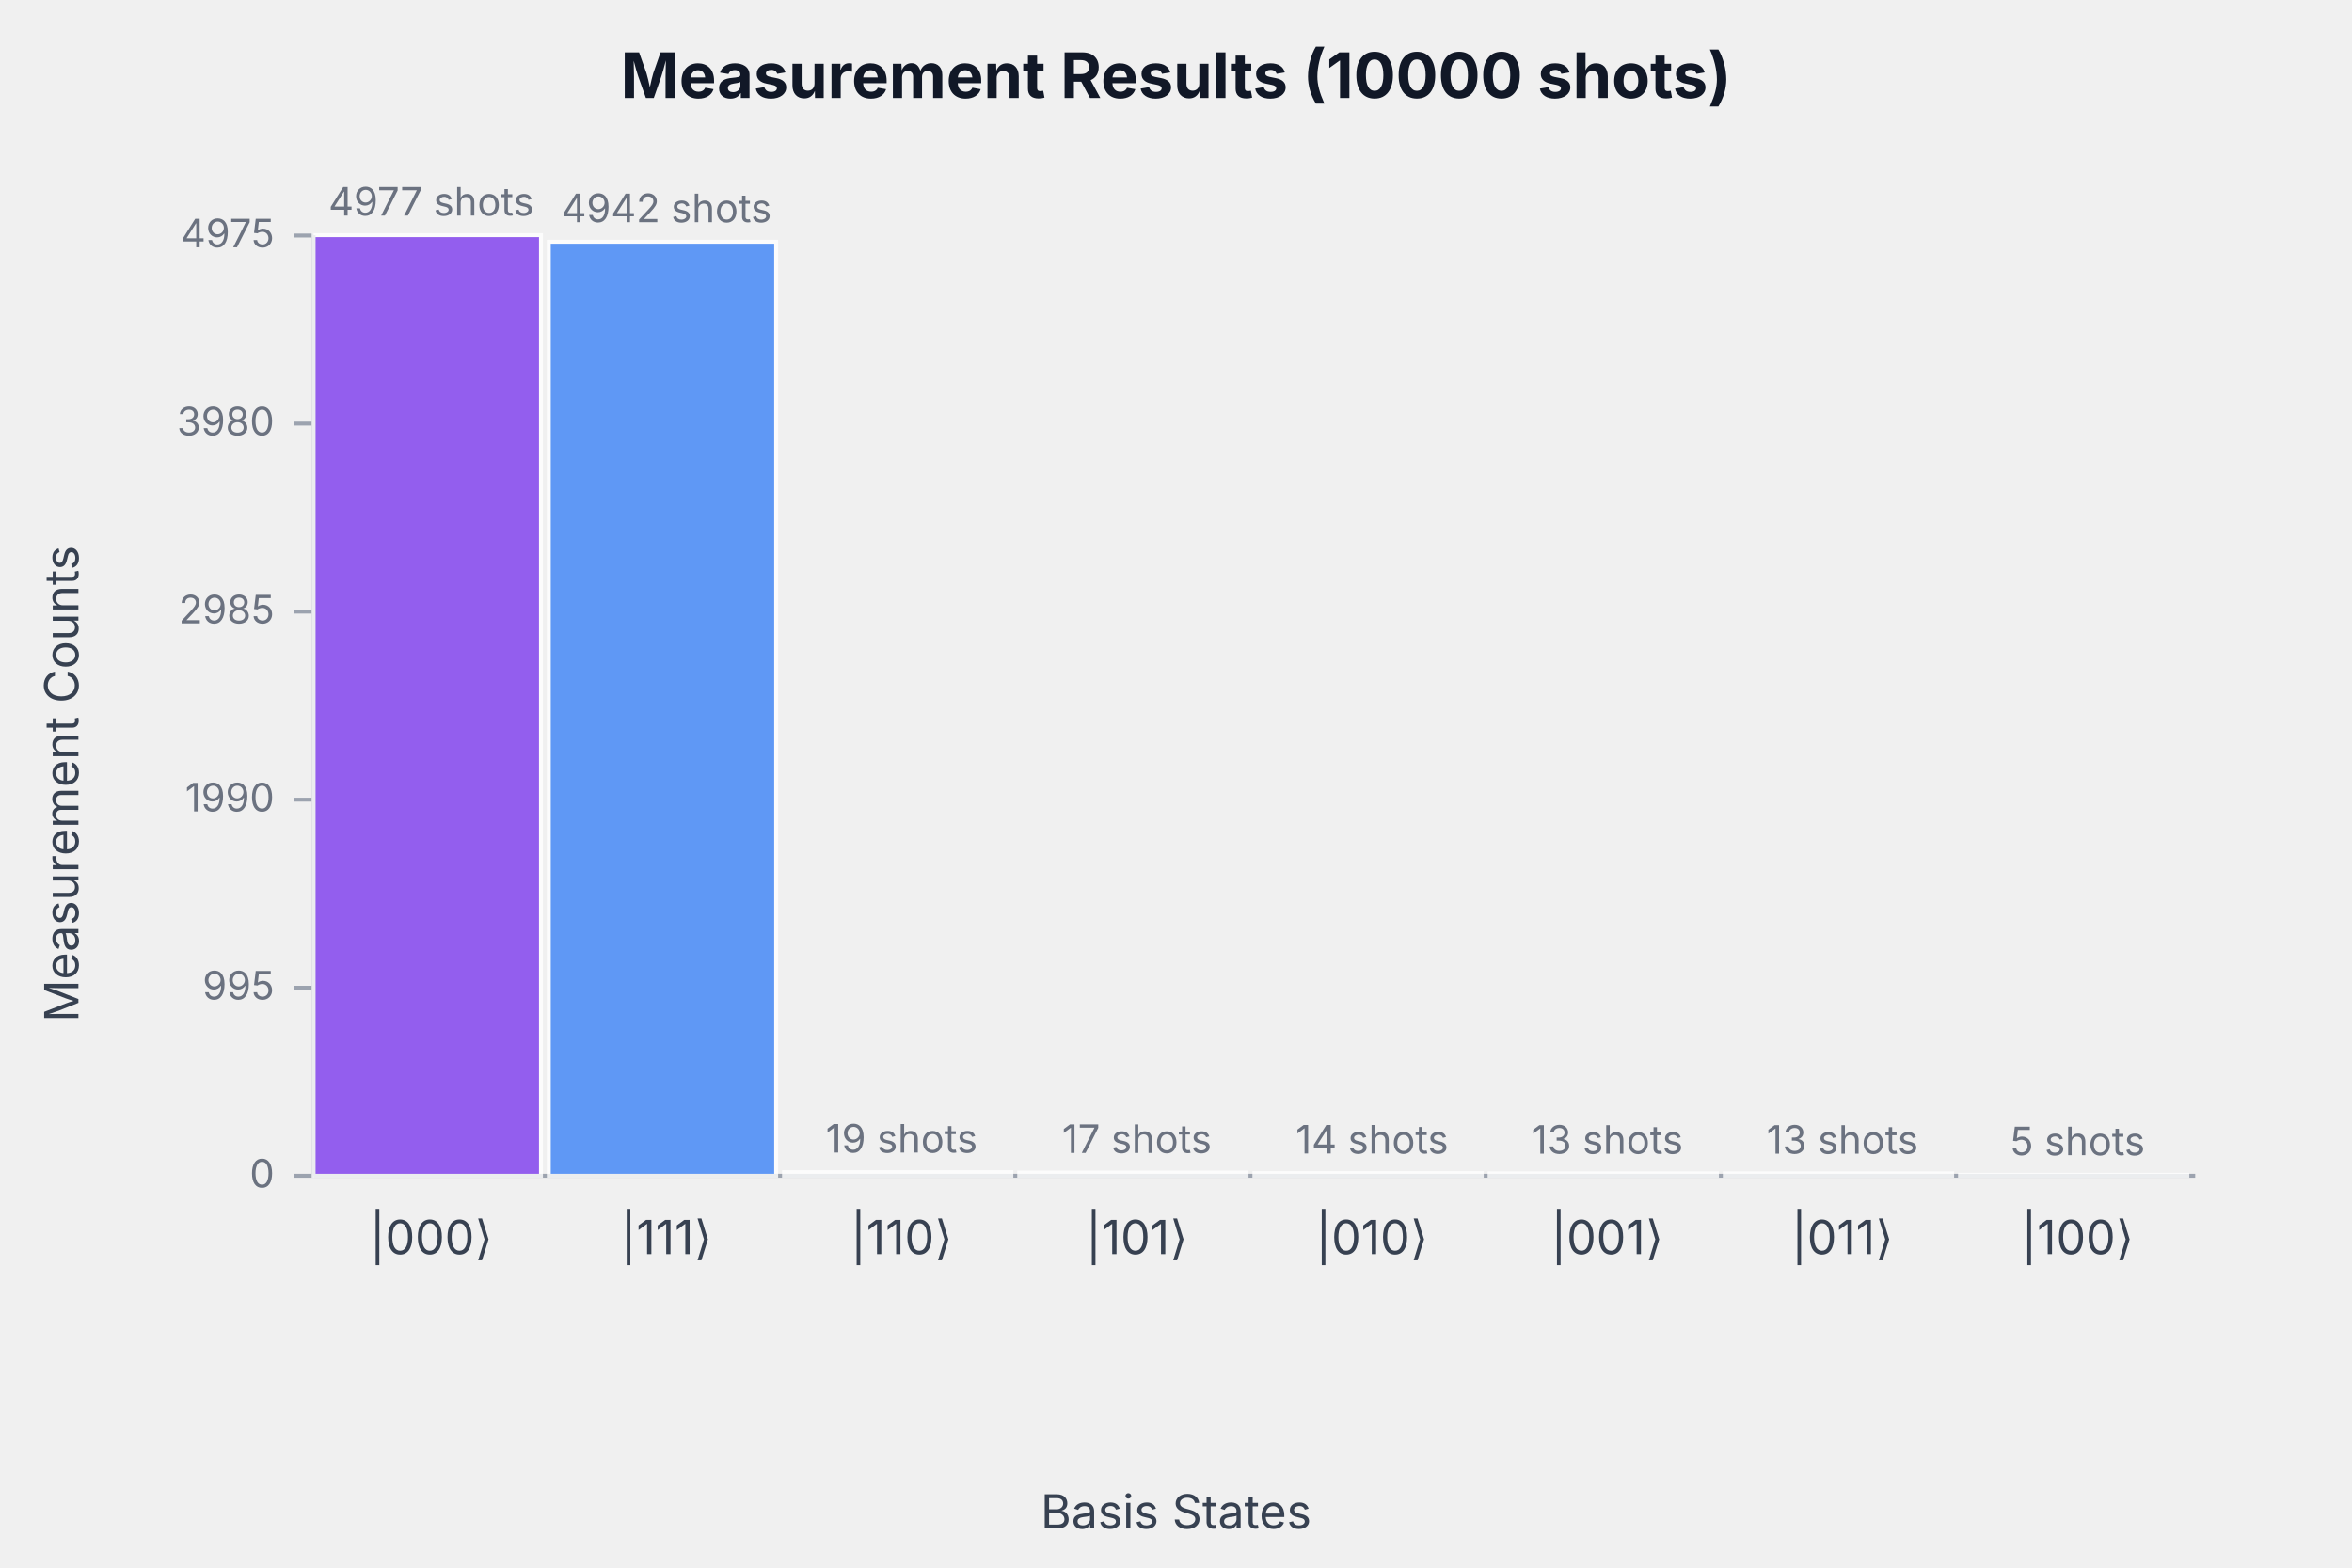
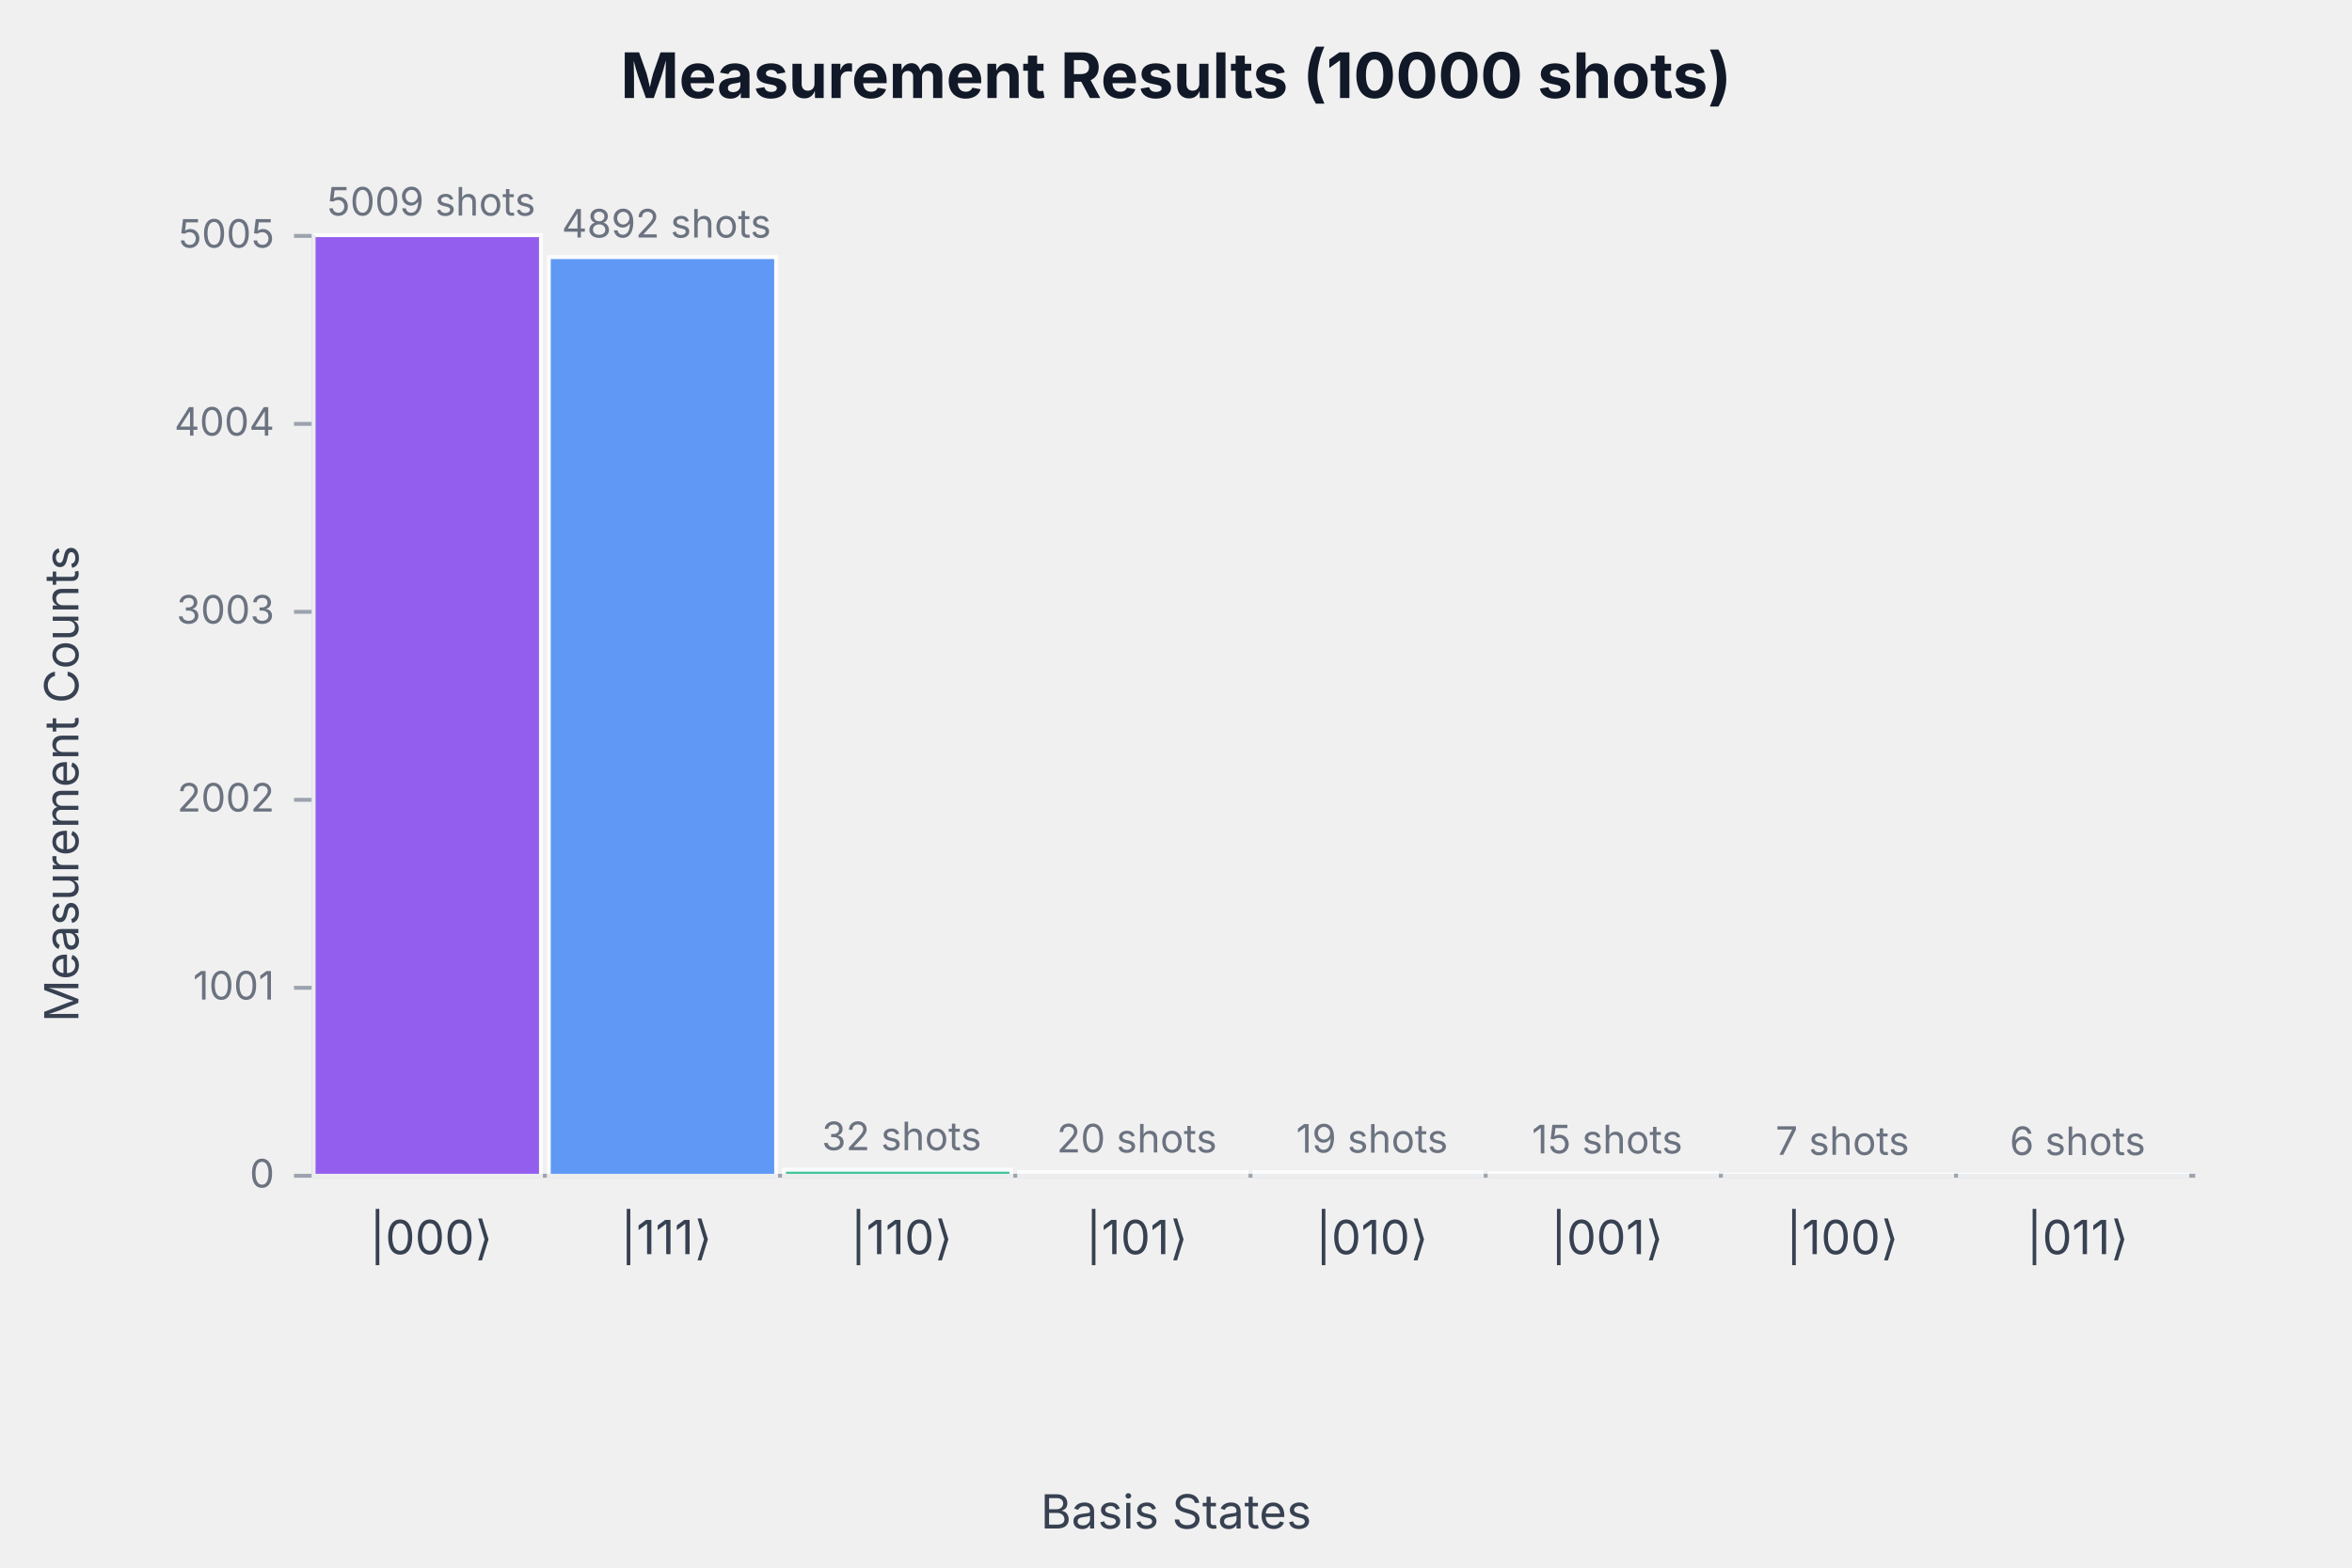
<svg xmlns="http://www.w3.org/2000/svg" height="400" style="background-color: #f9fafb; border: 1px solid #e5e7eb; border-radius: 8px;" width="600">
  <defs>
    <style>text { font-family: 'SF Pro Display', 'Segoe UI', system-ui, sans-serif; }
                     rect:hover { opacity: 1; stroke-width: 2; }</style>
  </defs>
  <text fill="#111827" font-size="16" font-weight="bold" text-anchor="middle" x="300" y="25">Measurement Results (10000 shots)</text>
  <text fill="#374151" font-size="12" text-anchor="middle" transform="rotate(-90 20 200)" x="20" y="200">Measurement Counts</text>
  <text fill="#374151" font-size="12" text-anchor="middle" x="300" y="390">Basis States</text>
  <g>
    <line stroke="#9ca3af" stroke-width="1" x1="80" x2="80" y1="60" y2="300" />
    <g>
      <line stroke="#9ca3af" stroke-width="1" x1="75" x2="80" y1="300" y2="300" />
      <text fill="#6b7280" font-size="10" text-anchor="end" x="70" y="303">0</text>
    </g>
    <g>
-       <line stroke="#9ca3af" stroke-width="1" x1="75" x2="80" y1="252.019" y2="252.019" />
-       <text fill="#6b7280" font-size="10" text-anchor="end" x="70" y="255.019">995</text>
+       <line stroke="#9ca3af" stroke-width="1" x1="75" x2="80" y1="252.038" y2="252.038" />
+       <text fill="#6b7280" font-size="10" text-anchor="end" x="70" y="255.038">1001</text>
    </g>
    <g>
-       <line stroke="#9ca3af" stroke-width="1" x1="75" x2="80" y1="204.039" y2="204.039" />
-       <text fill="#6b7280" font-size="10" text-anchor="end" x="70" y="207.039">1990</text>
+       <line stroke="#9ca3af" stroke-width="1" x1="75" x2="80" y1="204.077" y2="204.077" />
+       <text fill="#6b7280" font-size="10" text-anchor="end" x="70" y="207.077">2002</text>
    </g>
    <g>
-       <line stroke="#9ca3af" stroke-width="1" x1="75" x2="80" y1="156.058" y2="156.058" />
-       <text fill="#6b7280" font-size="10" text-anchor="end" x="70" y="159.058">2985</text>
+       <line stroke="#9ca3af" stroke-width="1" x1="75" x2="80" y1="156.115" y2="156.115" />
+       <text fill="#6b7280" font-size="10" text-anchor="end" x="70" y="159.115">3003</text>
    </g>
    <g>
-       <line stroke="#9ca3af" stroke-width="1" x1="75" x2="80" y1="108.077" y2="108.077" />
-       <text fill="#6b7280" font-size="10" text-anchor="end" x="70" y="111.077">3980</text>
+       <line stroke="#9ca3af" stroke-width="1" x1="75" x2="80" y1="108.153" y2="108.153" />
+       <text fill="#6b7280" font-size="10" text-anchor="end" x="70" y="111.153">4004</text>
    </g>
    <g>
-       <line stroke="#9ca3af" stroke-width="1" x1="75" x2="80" y1="60.096" y2="60.096" />
-       <text fill="#6b7280" font-size="10" text-anchor="end" x="70" y="63.096">4975</text>
+       <line stroke="#9ca3af" stroke-width="1" x1="75" x2="80" y1="60.192" y2="60.192" />
+       <text fill="#6b7280" font-size="10" text-anchor="end" x="70" y="63.192">5005</text>
    </g>
  </g>
  <line stroke="#9ca3af" stroke-width="1" x1="80" x2="560" y1="300" y2="300" />
  <g class="bar-group">
    <rect fill="#7c3aed" height="240" opacity="0.8" stroke="#ffffff" stroke-width="1" width="58" x="80" y="60" />
    <text fill="#374151" font-size="12" text-anchor="middle" x="110" y="320">|000⟩</text>
-     <text fill="#6b7280" font-size="10" text-anchor="middle" x="110" y="55">4977 shots</text>
+     <text fill="#6b7280" font-size="10" text-anchor="middle" x="110" y="55">5009 shots</text>
  </g>
  <g class="bar-group">
-     <rect fill="#3b82f6" height="238.312" opacity="0.8" stroke="#ffffff" stroke-width="1" width="58" x="140" y="61.688" />
+     <rect fill="#3b82f6" height="234.394" opacity="0.8" stroke="#ffffff" stroke-width="1" width="58" x="140" y="65.606" />
    <text fill="#374151" font-size="12" text-anchor="middle" x="170" y="320">|111⟩</text>
-     <text fill="#6b7280" font-size="10" text-anchor="middle" x="170" y="56.688">4942 shots</text>
+     <text fill="#6b7280" font-size="10" text-anchor="middle" x="170" y="60.606">4892 shots</text>
  </g>
  <g class="bar-group">
-     <rect fill="#10b981" height="0.916" opacity="0.8" stroke="#ffffff" stroke-width="1" width="58" x="200" y="299.084" />
+     <rect fill="#10b981" height="1.533" opacity="0.8" stroke="#ffffff" stroke-width="1" width="58" x="200" y="298.467" />
    <text fill="#374151" font-size="12" text-anchor="middle" x="230" y="320">|110⟩</text>
-     <text fill="#6b7280" font-size="10" text-anchor="middle" x="230" y="294.084">19 shots</text>
+     <text fill="#6b7280" font-size="10" text-anchor="middle" x="230" y="293.467">32 shots</text>
  </g>
  <g class="bar-group">
-     <rect fill="#f59e0b" height="0.82" opacity="0.8" stroke="#ffffff" stroke-width="1" width="58" x="260" y="299.18" />
+     <rect fill="#f59e0b" height="0.958" opacity="0.8" stroke="#ffffff" stroke-width="1" width="58" x="260" y="299.042" />
    <text fill="#374151" font-size="12" text-anchor="middle" x="290" y="320">|101⟩</text>
-     <text fill="#6b7280" font-size="10" text-anchor="middle" x="290" y="294.18">17 shots</text>
+     <text fill="#6b7280" font-size="10" text-anchor="middle" x="290" y="294.042">20 shots</text>
  </g>
  <g class="bar-group">
-     <rect fill="#ef4444" height="0.675" opacity="0.8" stroke="#ffffff" stroke-width="1" width="58" x="320" y="299.325" />
+     <rect fill="#ef4444" height="0.91" opacity="0.8" stroke="#ffffff" stroke-width="1" width="58" x="320" y="299.09" />
    <text fill="#374151" font-size="12" text-anchor="middle" x="350" y="320">|010⟩</text>
-     <text fill="#6b7280" font-size="10" text-anchor="middle" x="350" y="294.325">14 shots</text>
+     <text fill="#6b7280" font-size="10" text-anchor="middle" x="350" y="294.09">19 shots</text>
  </g>
  <g class="bar-group">
-     <rect fill="#8b5cf6" height="0.627" opacity="0.8" stroke="#ffffff" stroke-width="1" width="58" x="380" y="299.373" />
+     <rect fill="#8b5cf6" height="0.719" opacity="0.8" stroke="#ffffff" stroke-width="1" width="58" x="380" y="299.281" />
    <text fill="#374151" font-size="12" text-anchor="middle" x="410" y="320">|001⟩</text>
-     <text fill="#6b7280" font-size="10" text-anchor="middle" x="410" y="294.373">13 shots</text>
+     <text fill="#6b7280" font-size="10" text-anchor="middle" x="410" y="294.281">15 shots</text>
  </g>
  <g class="bar-group">
-     <rect fill="#06b6d4" height="0.627" opacity="0.8" stroke="#ffffff" stroke-width="1" width="58" x="440" y="299.373" />
-     <text fill="#374151" font-size="12" text-anchor="middle" x="470" y="320">|011⟩</text>
-     <text fill="#6b7280" font-size="10" text-anchor="middle" x="470" y="294.373">13 shots</text>
+     <rect fill="#06b6d4" height="0.335" opacity="0.8" stroke="#ffffff" stroke-width="1" width="58" x="440" y="299.665" />
+     <text fill="#374151" font-size="12" text-anchor="middle" x="470" y="320">|100⟩</text>
+     <text fill="#6b7280" font-size="10" text-anchor="middle" x="470" y="294.665">7 shots</text>
  </g>
  <g class="bar-group">
-     <rect fill="#84cc16" height="0.241" opacity="0.8" stroke="#ffffff" stroke-width="1" width="58" x="500" y="299.759" />
-     <text fill="#374151" font-size="12" text-anchor="middle" x="530" y="320">|100⟩</text>
-     <text fill="#6b7280" font-size="10" text-anchor="middle" x="530" y="294.759">5 shots</text>
+     <rect fill="#84cc16" height="0.287" opacity="0.8" stroke="#ffffff" stroke-width="1" width="58" x="500" y="299.713" />
+     <text fill="#374151" font-size="12" text-anchor="middle" x="530" y="320">|011⟩</text>
+     <text fill="#6b7280" font-size="10" text-anchor="middle" x="530" y="294.713">6 shots</text>
  </g>
</svg>
